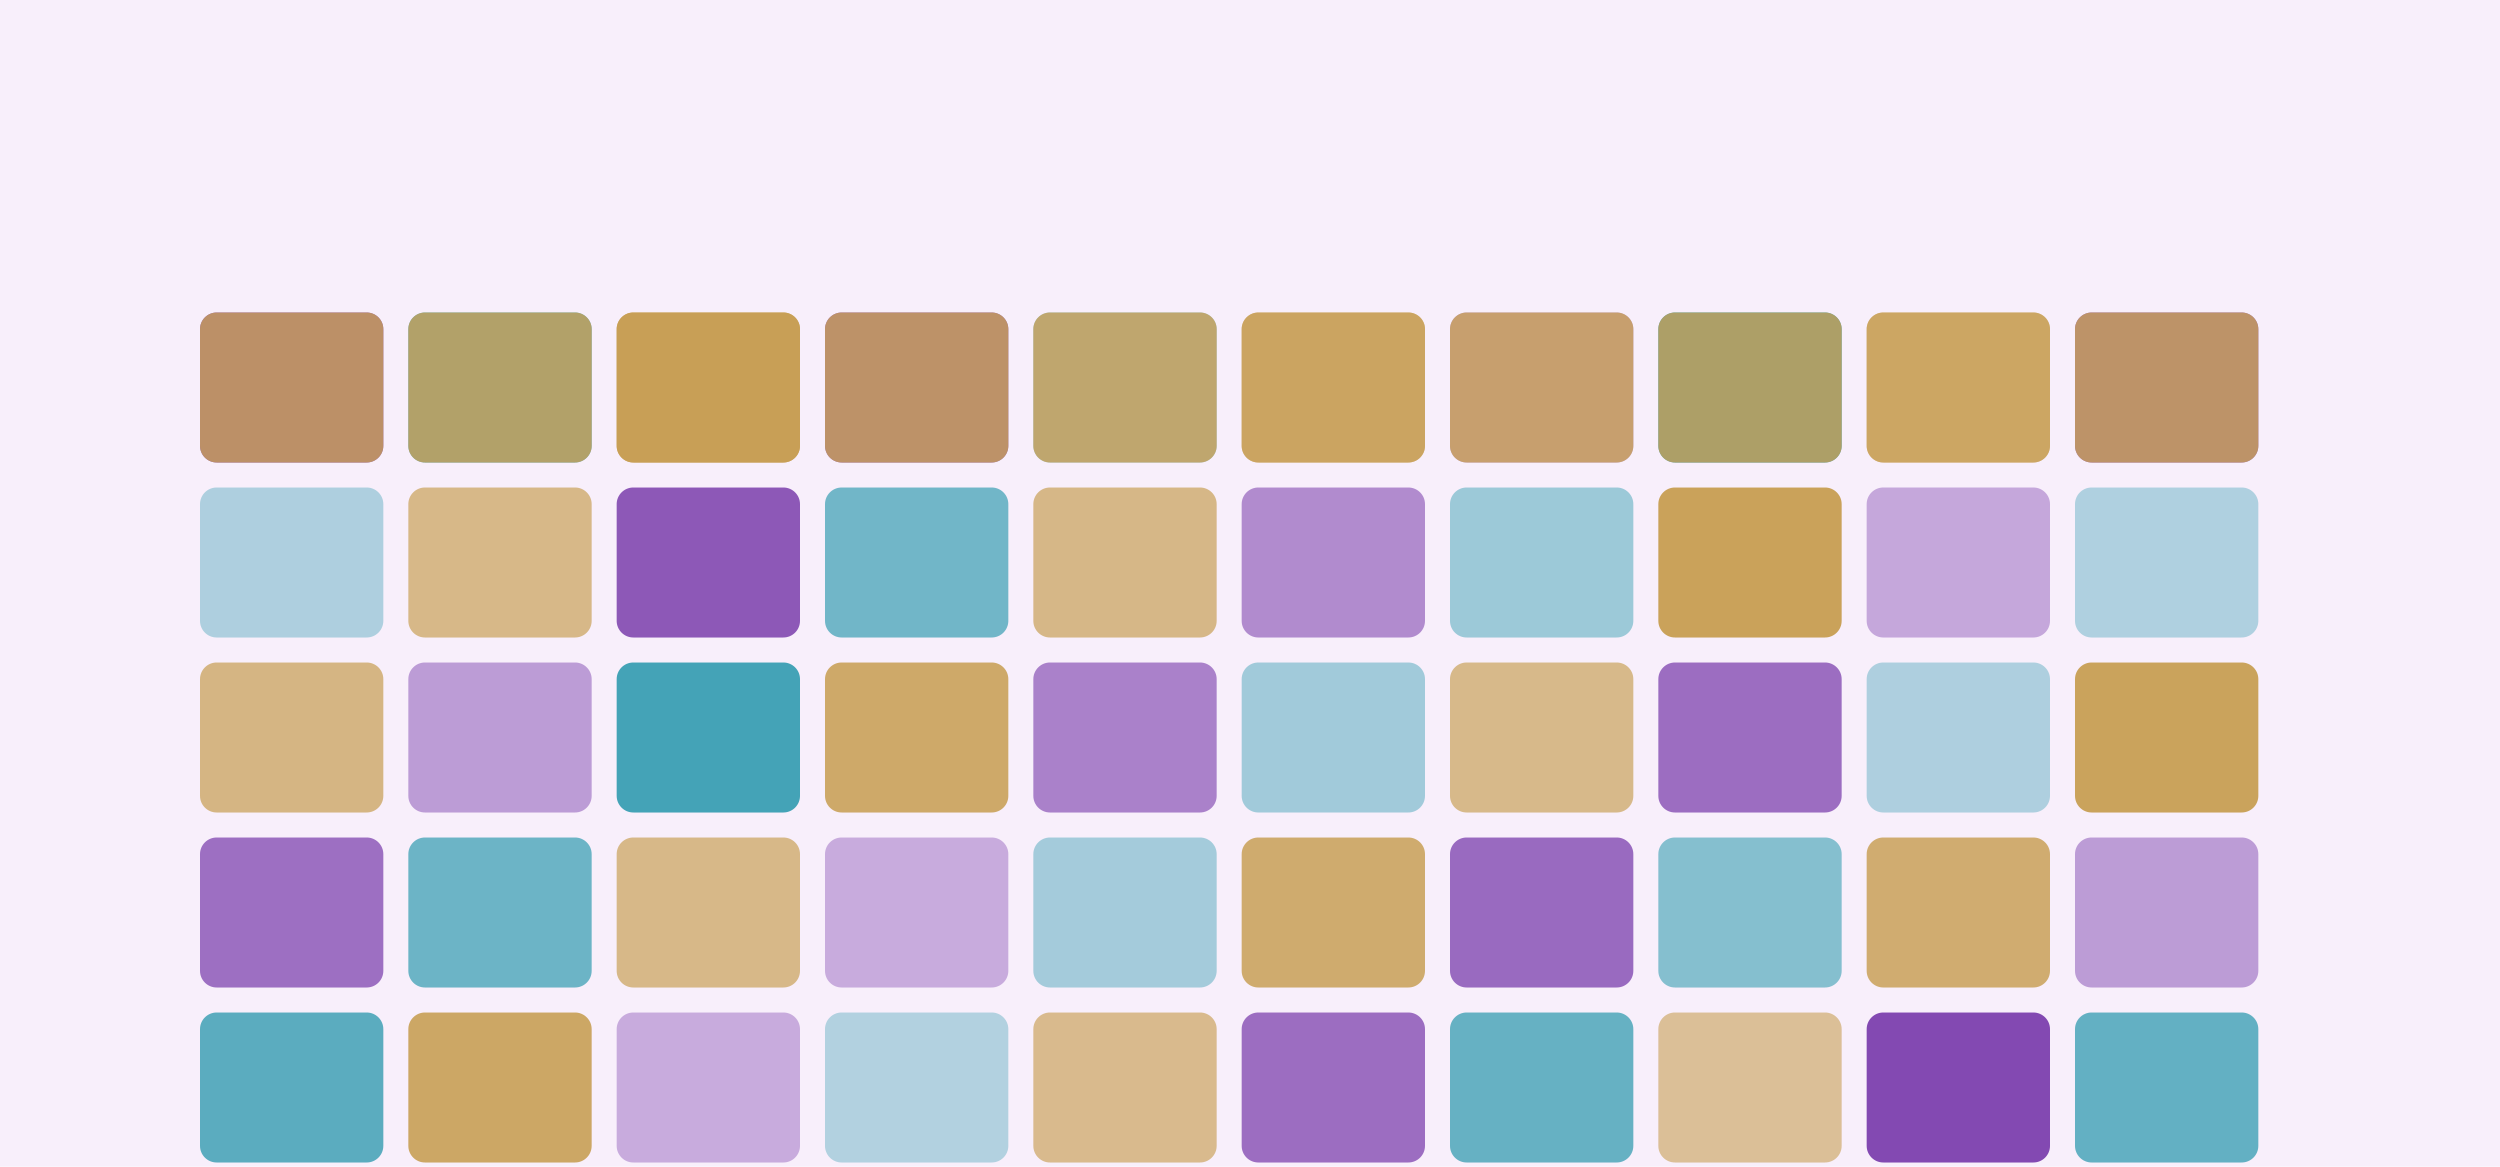
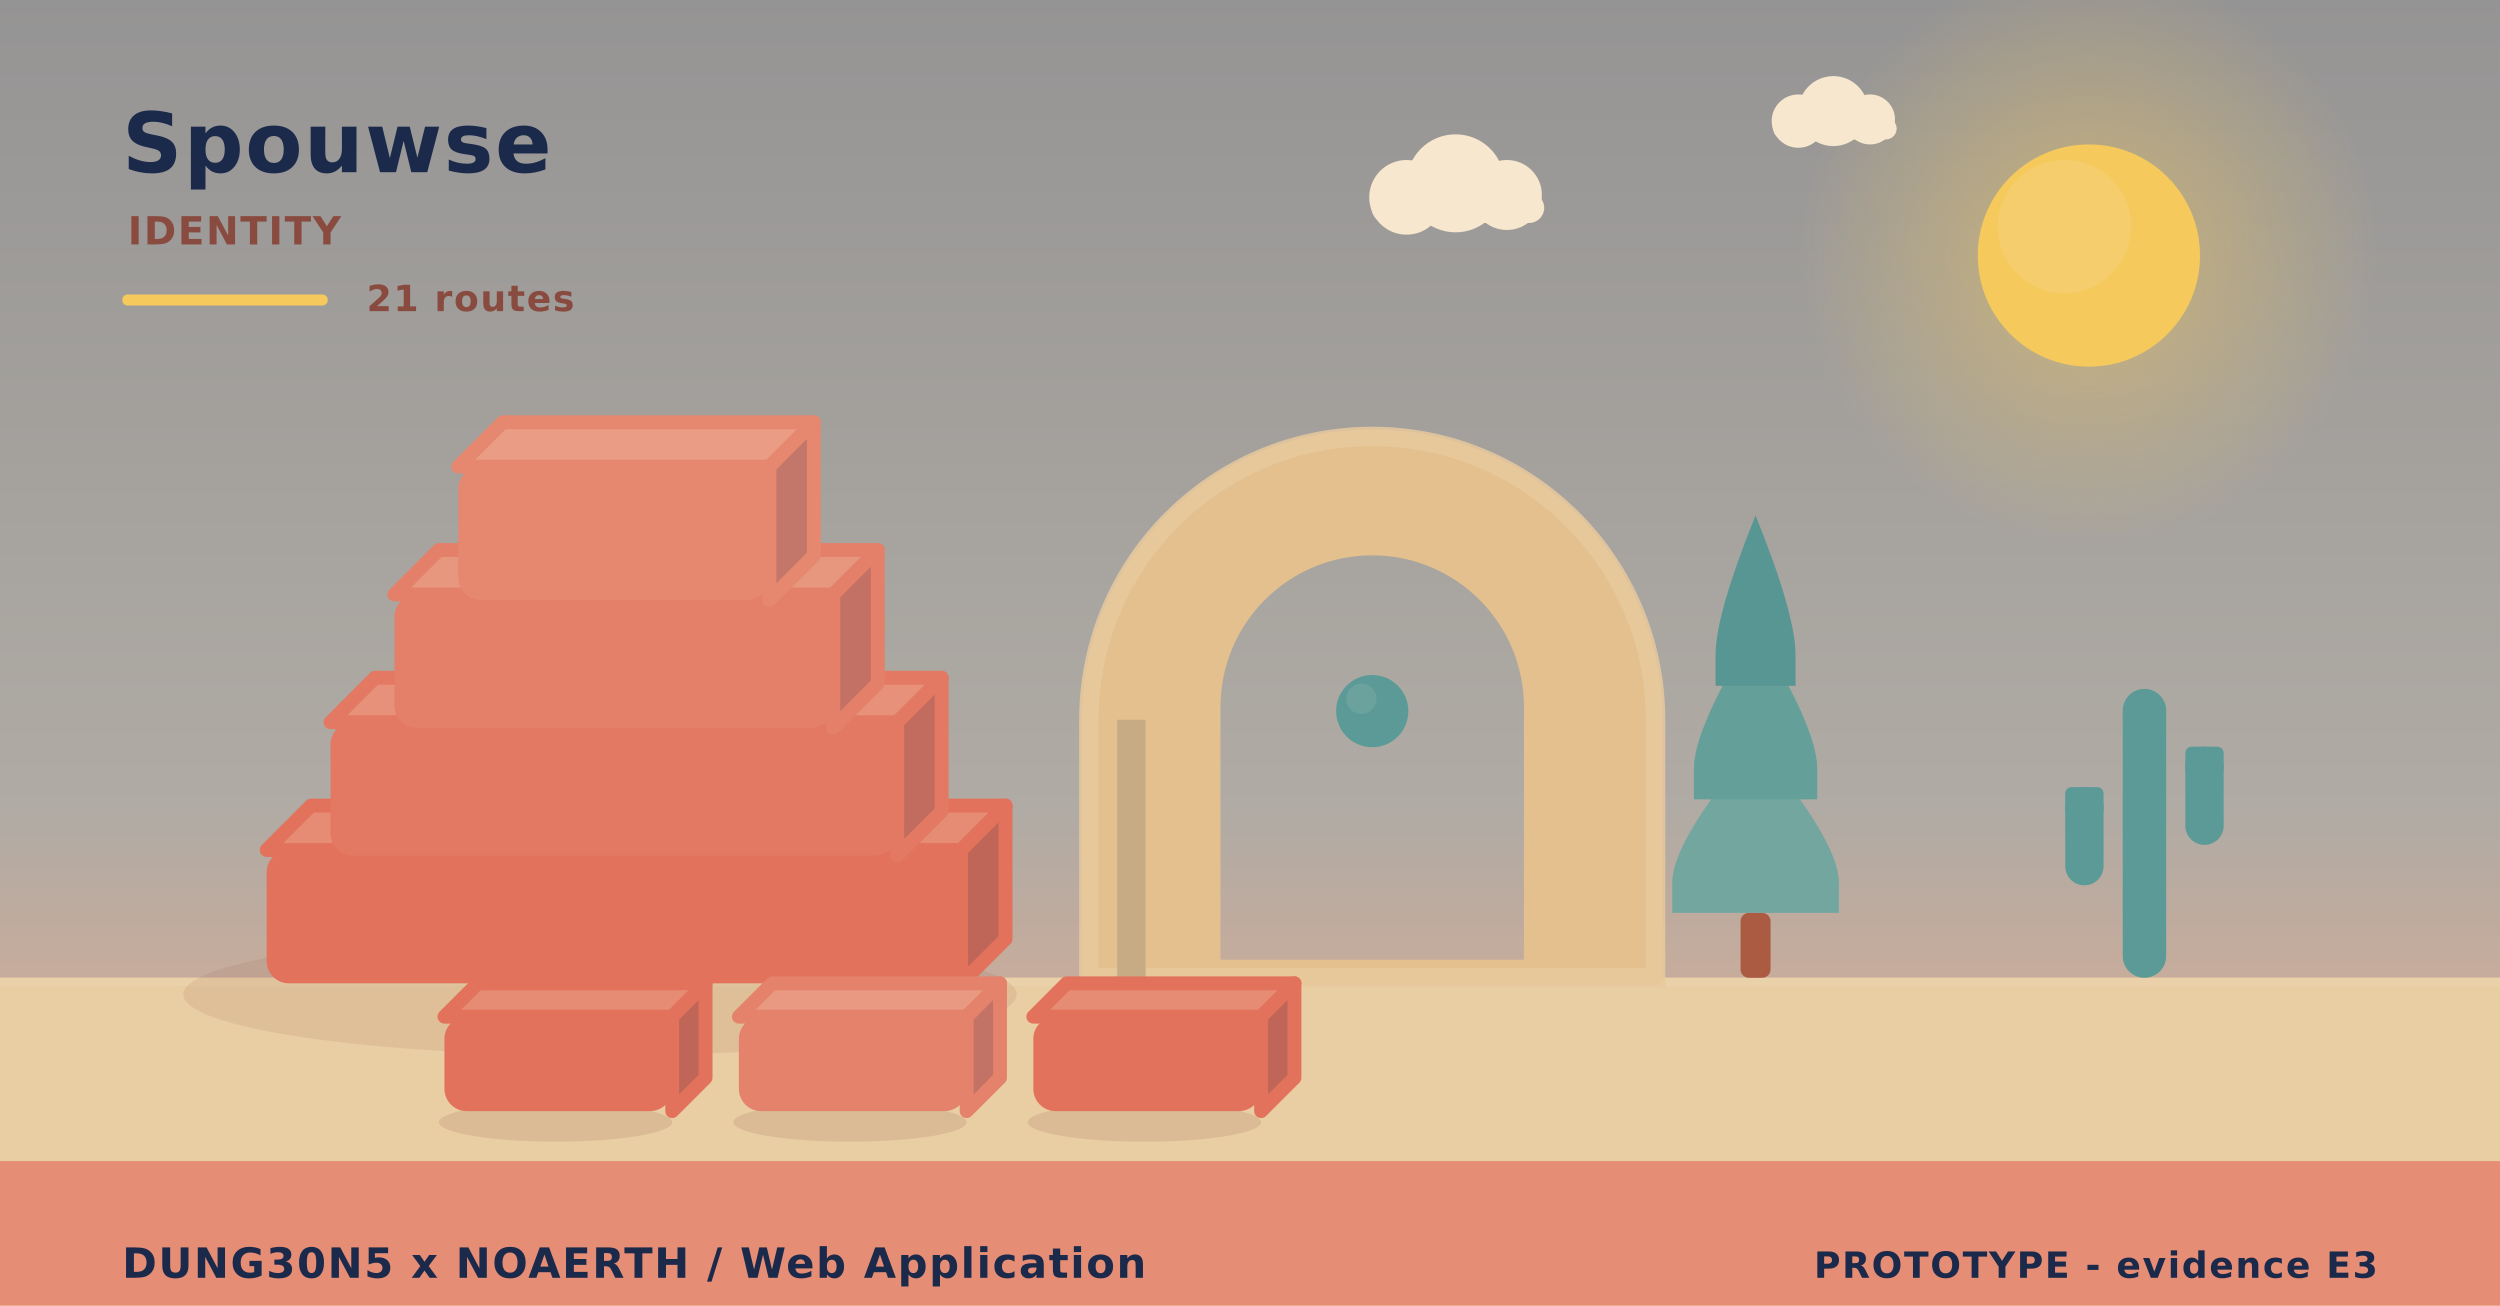
- <svg xmlns="http://www.w3.org/2000/svg" viewBox="0 0 1200 560" width="1200" height="560" role="img" aria-label="Spouwse hero">
-   <rect width="1200" height="560" fill="#f8effb" />
-   <defs>
-     <linearGradient id="gh" x1="0" y1="0" x2="1" y2="1">
-       <stop offset="0%" stop-color="#7a3dac" />
-       <stop offset="100%" stop-color="#389eb2" />
-     </linearGradient>
-   </defs>
-   <rect x="96.00" y="150.00" width="88.00" height="72.00" rx="8.00" fill="#7a3dac" opacity="0.83" />
-   <rect x="196.00" y="150.00" width="88.00" height="72.00" rx="8.00" fill="#389eb2" opacity="0.79" />
-   <rect x="296.00" y="150.00" width="88.00" height="72.00" rx="8.00" fill="#c79e52" opacity="0.91" />
-   <rect x="396.00" y="150.00" width="88.00" height="72.00" rx="8.00" fill="#7a3dac" opacity="0.78" />
-   <rect x="496.00" y="150.00" width="88.00" height="72.00" rx="8.00" fill="#389eb2" opacity="0.45" />
-   <rect x="596.00" y="150.00" width="88.00" height="72.00" rx="8.00" fill="#c79e52" opacity="0.58" />
-   <rect x="696.00" y="150.00" width="88.00" height="72.00" rx="8.00" fill="#7a3dac" opacity="0.40" />
-   <rect x="796.00" y="150.00" width="88.00" height="72.00" rx="8.00" fill="#389eb2" opacity="0.94" />
-   <rect x="896.00" y="150.00" width="88.00" height="72.00" rx="8.00" fill="#c79e52" opacity="0.51" />
-   <rect x="996.00" y="150.00" width="88.00" height="72.00" rx="8.00" fill="#7a3dac" opacity="0.76" />
-   <rect x="96.00" y="234.00" width="88.00" height="72.00" rx="8.00" fill="#389eb2" opacity="0.39" />
-   <rect x="196.00" y="234.00" width="88.00" height="72.00" rx="8.00" fill="#c79e52" opacity="0.68" />
-   <rect x="296.00" y="234.00" width="88.00" height="72.00" rx="8.00" fill="#7a3dac" opacity="0.85" />
-   <rect x="396.00" y="234.00" width="88.00" height="72.00" rx="8.00" fill="#389eb2" opacity="0.70" />
-   <rect x="496.00" y="234.00" width="88.00" height="72.00" rx="8.00" fill="#c79e52" opacity="0.69" />
-   <rect x="596.00" y="234.00" width="88.00" height="72.00" rx="8.00" fill="#7a3dac" opacity="0.56" />
-   <rect x="696.00" y="234.00" width="88.00" height="72.00" rx="8.00" fill="#389eb2" opacity="0.48" />
-   <rect x="796.00" y="234.00" width="88.00" height="72.00" rx="8.00" fill="#c79e52" opacity="0.95" />
-   <rect x="896.00" y="234.00" width="88.00" height="72.00" rx="8.00" fill="#7a3dac" opacity="0.41" />
-   <rect x="996.00" y="234.00" width="88.00" height="72.00" rx="8.00" fill="#389eb2" opacity="0.38" />
-   <rect x="96.00" y="318.00" width="88.00" height="72.00" rx="8.00" fill="#c79e52" opacity="0.71" />
-   <rect x="196.00" y="318.00" width="88.00" height="72.00" rx="8.00" fill="#7a3dac" opacity="0.47" />
-   <rect x="296.00" y="318.00" width="88.00" height="72.00" rx="8.00" fill="#389eb2" opacity="0.94" />
-   <rect x="396.00" y="318.00" width="88.00" height="72.00" rx="8.00" fill="#c79e52" opacity="0.86" />
-   <rect x="496.00" y="318.00" width="88.00" height="72.00" rx="8.00" fill="#7a3dac" opacity="0.62" />
-   <rect x="596.00" y="318.00" width="88.00" height="72.00" rx="8.00" fill="#389eb2" opacity="0.45" />
-   <rect x="696.00" y="318.00" width="88.00" height="72.00" rx="8.00" fill="#c79e52" opacity="0.67" />
-   <rect x="796.00" y="318.00" width="88.00" height="72.00" rx="8.00" fill="#7a3dac" opacity="0.73" />
-   <rect x="896.00" y="318.00" width="88.00" height="72.00" rx="8.00" fill="#389eb2" opacity="0.39" />
-   <rect x="996.00" y="318.00" width="88.00" height="72.00" rx="8.00" fill="#c79e52" opacity="0.94" />
-   <rect x="96.00" y="402.00" width="88.00" height="72.00" rx="8.00" fill="#7a3dac" opacity="0.72" />
-   <rect x="196.00" y="402.00" width="88.00" height="72.00" rx="8.00" fill="#389eb2" opacity="0.73" />
-   <rect x="296.00" y="402.00" width="88.00" height="72.00" rx="8.00" fill="#c79e52" opacity="0.68" />
-   <rect x="396.00" y="402.00" width="88.00" height="72.00" rx="8.00" fill="#7a3dac" opacity="0.38" />
-   <rect x="496.00" y="402.00" width="88.00" height="72.00" rx="8.00" fill="#389eb2" opacity="0.44" />
-   <rect x="596.00" y="402.00" width="88.00" height="72.00" rx="8.00" fill="#c79e52" opacity="0.83" />
-   <rect x="696.00" y="402.00" width="88.00" height="72.00" rx="8.00" fill="#7a3dac" opacity="0.75" />
-   <rect x="796.00" y="402.00" width="88.00" height="72.00" rx="8.00" fill="#389eb2" opacity="0.60" />
-   <rect x="896.00" y="402.00" width="88.00" height="72.00" rx="8.00" fill="#c79e52" opacity="0.82" />
-   <rect x="996.00" y="402.00" width="88.00" height="72.00" rx="8.00" fill="#7a3dac" opacity="0.47" />
-   <rect x="96.00" y="486.00" width="88.00" height="72.00" rx="8.00" fill="#389eb2" opacity="0.82" />
-   <rect x="196.00" y="486.00" width="88.00" height="72.00" rx="8.00" fill="#c79e52" opacity="0.89" />
-   <rect x="296.00" y="486.00" width="88.00" height="72.00" rx="8.00" fill="#7a3dac" opacity="0.38" />
-   <rect x="396.00" y="486.00" width="88.00" height="72.00" rx="8.00" fill="#389eb2" opacity="0.37" />
-   <rect x="496.00" y="486.00" width="88.00" height="72.00" rx="8.00" fill="#c79e52" opacity="0.65" />
-   <rect x="596.00" y="486.00" width="88.00" height="72.00" rx="8.00" fill="#7a3dac" opacity="0.73" />
-   <rect x="696.00" y="486.00" width="88.00" height="72.00" rx="8.00" fill="#389eb2" opacity="0.76" />
-   <rect x="796.00" y="486.00" width="88.00" height="72.00" rx="8.00" fill="#c79e52" opacity="0.59" />
-   <rect x="896.00" y="486.00" width="88.00" height="72.00" rx="8.00" fill="#7a3dac" opacity="0.93" />
-   <rect x="996.00" y="486.00" width="88.00" height="72.00" rx="8.00" fill="#389eb2" opacity="0.77" />
+ <svg xmlns="http://www.w3.org/2000/svg" width="900" height="470" viewBox="0 0 900 470" role="img" aria-label="Spouwse - identity">
+   <linearGradient id="skyh" x1="0" y1="0" x2="0" y2="1">
+     <stop offset="0" stop-color="#959494" />
+     <stop offset="0.62" stop-color="#b0aba4" />
+     <stop offset="1" stop-color="#f3ad8a" />
+   </linearGradient>
+   <rect width="900" height="470" fill="url(#skyh)" />
+   <radialGradient id="sunh">
+     <stop offset="0.35" stop-color="#f5c95c" stop-opacity="0.34" />
+     <stop offset="1" stop-color="#f5c95c" stop-opacity="0" />
+   </radialGradient>
+   <circle cx="752" cy="92" r="104" fill="url(#sunh)" />
+   <circle cx="752" cy="92" r="40" fill="#f5c95c" />
+   <circle cx="743.2" cy="81.6" r="24" fill="#f5d27e" opacity="0.5" />
  <g>
-     <rect x="96.00" y="150.00" width="88.00" height="72.00" rx="8.00" fill="#c79e52" opacity="0.80" />
-     <animate attributeName="opacity" values="0.25;1.0;0.25" dur="7.867s" begin="1.78s" repeatCount="indefinite" />
+     <circle cx="524" cy="66" r="17.64" fill="#f6e7ce" />
+     <circle cx="506.36" cy="71.04" r="13.44" fill="#f6e7ce" />
+     <circle cx="542.48" cy="70.2" r="12.6" fill="#f6e7ce" />
+     <rect x="493.76" y="69.36" width="62.16" height="10.92" rx="5.46" fill="#f6e7ce" />
+     <animateTransform attributeName="transform" type="translate" values="0 0;24 0;0 0" dur="36s" begin="0s" repeatCount="indefinite" />
  </g>
  <g>
-     <rect x="196.00" y="150.00" width="88.00" height="72.00" rx="8.00" fill="#c79e52" opacity="0.80" />
-     <animate attributeName="opacity" values="0.25;1.0;0.25" dur="7.867s" begin="2.1s" repeatCount="indefinite" />
+     <circle cx="660" cy="40" r="12.6" fill="#f6e7ce" />
+     <circle cx="647.4" cy="43.6" r="9.6" fill="#f6e7ce" />
+     <circle cx="673.2" cy="43" r="9" fill="#f6e7ce" />
+     <rect x="638.4" y="42.4" width="44.4" height="7.8" rx="3.9" fill="#f6e7ce" />
+     <animateTransform attributeName="transform" type="translate" values="0 0;-18 0;0 0" dur="46s" begin="3s" repeatCount="indefinite" />
+   </g>
+   <rect x="0" y="352" width="900" height="118" fill="#e9cda3" />
+   <rect x="0" y="352" width="900" height="3" fill="#ebd1a9" />
+   <text x="44" y="62" font-family="Verdana,DejaVu Sans,sans-serif" font-size="30" font-weight="700" letter-spacing="0.6" fill="#1b2a4a" text-anchor="start">Spouwse</text>
+   <text x="46" y="88" font-family="Verdana,DejaVu Sans,sans-serif" font-size="14" font-weight="700" letter-spacing="0.6" fill="#894b3f" text-anchor="start">IDENTITY</text>
+   <rect x="44" y="106" width="74" height="4" rx="2" fill="#f5c95c" />
+   <text x="132" y="112" font-family="Verdana,DejaVu Sans,sans-serif" font-size="13" font-weight="700" letter-spacing="0.6" fill="#894b3f" text-anchor="start">21 routes</text>
+   <ellipse cx="216" cy="358" rx="150" ry="22" fill="rgba(138,90,68,0.11)" />
+   <g>
+     <path d="M96,306 L346,306 L362,290 L112,290 Z" fill="#e68c74" stroke="#e2725b" stroke-width="5" stroke-linejoin="round" />
+     <path d="M346,306 L362,290 L362,338 L346,354 Z" fill="#c06658" stroke="#e2725b" stroke-width="5" stroke-linejoin="round" />
+     <rect x="96" y="306" width="250" height="48" rx="8" fill="#e2725b" />
+     <animateTransform attributeName="transform" type="translate" values="0 10;0 0" dur="0.9s" begin="0s" fill="freeze" />
  </g>
  <g>
-     <rect x="296.00" y="150.00" width="88.00" height="72.00" rx="8.00" fill="#c79e52" opacity="0.80" />
-     <animate attributeName="opacity" values="0.25;1.0;0.25" dur="7.867s" begin="2.42s" repeatCount="indefinite" />
+     <path d="M119,260 L323,260 L339,244 L135,244 Z" fill="#e7917a" stroke="#e37962" stroke-width="5" stroke-linejoin="round" />
+     <path d="M323,260 L339,244 L339,292 L323,308 Z" fill="#c16c5e" stroke="#e37962" stroke-width="5" stroke-linejoin="round" />
+     <rect x="119" y="260" width="204" height="48" rx="8" fill="#e37962" />
+     <animateTransform attributeName="transform" type="translate" values="0 10;0 0" dur="0.9s" begin="0.28s" fill="freeze" />
  </g>
  <g>
-     <rect x="396.00" y="150.00" width="88.00" height="72.00" rx="8.00" fill="#c79e52" opacity="0.80" />
-     <animate attributeName="opacity" values="0.25;1.0;0.25" dur="7.867s" begin="2.74s" repeatCount="indefinite" />
+     <path d="M142,214 L300,214 L316,198 L158,198 Z" fill="#e8977f" stroke="#e48069" stroke-width="5" stroke-linejoin="round" />
+     <path d="M300,214 L316,198 L316,246 L300,262 Z" fill="#c27164" stroke="#e48069" stroke-width="5" stroke-linejoin="round" />
+     <rect x="142" y="214" width="158" height="48" rx="8" fill="#e48069" />
+     <animateTransform attributeName="transform" type="translate" values="0 10;0 0" dur="0.9s" begin="0.56s" fill="freeze" />
  </g>
  <g>
-     <rect x="496.00" y="150.00" width="88.00" height="72.00" rx="8.00" fill="#c79e52" opacity="0.80" />
-     <animate attributeName="opacity" values="0.25;1.0;0.25" dur="7.867s" begin="3.06s" repeatCount="indefinite" />
+     <path d="M165,168 L277,168 L293,152 L181,152 Z" fill="#ea9c85" stroke="#e68770" stroke-width="5" stroke-linejoin="round" />
+     <path d="M277,168 L293,152 L293,200 L277,216 Z" fill="#c3776a" stroke="#e68770" stroke-width="5" stroke-linejoin="round" />
+     <rect x="165" y="168" width="112" height="48" rx="8" fill="#e68770" />
+     <animateTransform attributeName="transform" type="translate" values="0 10;0 0" dur="0.9s" begin="0.84s" fill="freeze" />
  </g>
+   <path d="M392,352 L392,259.12 A102,102 0 0 1 596,259.12 L596,352 Z M436.88,348 L436.88,254.55 A57.12,57.12 0 0 1 551.12,254.55 L551.12,348 Z" fill="#e3c08d" fill-rule="evenodd" stroke="#e3c08d" stroke-width="5" stroke-linejoin="round" />
+   <path d="M392,352 L392,259.12 A102,102 0 0 1 596,259.12 L596,352 Z" fill="none" stroke="#e8c99d" stroke-width="7" stroke-linecap="round" opacity="0.85" />
+   <rect x="402.2" y="259.12" width="10.2" height="92.88" fill="#c7ab84" />
  <g>
-     <rect x="596.00" y="150.00" width="88.00" height="72.00" rx="8.00" fill="#c79e52" opacity="0.80" />
-     <animate attributeName="opacity" values="0.25;1.0;0.25" dur="7.867s" begin="3.38s" repeatCount="indefinite" />
+     <circle cx="494" cy="256" r="13" fill="#5b9a97" />
+     <circle cx="490.1" cy="251.58" r="5.46" fill="#7aa9a2" opacity="0.55" />
+     <animate attributeName="opacity" values="0.78;1;0.78" dur="5.2s" begin="0s" repeatCount="indefinite" />
  </g>
+   <rect x="626.6" y="328.64" width="10.8" height="23.36" rx="3" fill="#ac5b43" />
+   <path d="M632,267.32 Q602,302.89 602,317.6 Q602,328.64 602,328.64 L662,328.64 Q662,328.64 662,317.6 Q662,302.89 632,267.32 Z" fill="#74a6a0" />
+   <path d="M632,226.44 Q609.8,262.01 609.8,276.72 Q609.8,287.76 609.8,287.76 L654.2,287.76 Q654.2,287.76 654.2,276.72 Q654.2,262.01 632,226.44 Z" fill="#649f9a" />
+   <path d="M632,185.56 Q617.6,221.13 617.6,235.84 Q617.6,246.88 617.6,246.88 L646.4,246.88 Q646.4,246.88 646.4,235.84 Q646.4,221.13 632,185.56 Z" fill="#589694" />
+   <rect x="764.18" y="248" width="15.64" height="104" rx="7.82" fill="#5b9a97" />
+   <rect x="743.48" y="283.36" width="13.8" height="35.36" rx="6.9" fill="#5b9a97" />
+   <rect x="743.48" y="283.36" width="13.8" height="10.4" rx="2.3" fill="#5b9a97" />
+   <rect x="786.72" y="268.8" width="13.8" height="35.36" rx="6.9" fill="#5b9a97" />
+   <rect x="786.72" y="268.8" width="13.8" height="10.4" rx="2.3" fill="#5b9a97" />
+   <ellipse cx="200" cy="404" rx="42" ry="7" fill="rgba(138,90,68,0.15)" />
  <g>
-     <rect x="696.00" y="150.00" width="88.00" height="72.00" rx="8.00" fill="#c79e52" opacity="0.80" />
-     <animate attributeName="opacity" values="0.25;1.0;0.25" dur="7.867s" begin="3.7s" repeatCount="indefinite" />
+     <path d="M160,366 L242,366 L254,354 L172,354 Z" fill="#e68c74" stroke="#e2725b" stroke-width="5" stroke-linejoin="round" />
+     <path d="M242,366 L254,354 L254,388 L242,400 Z" fill="#c06658" stroke="#e2725b" stroke-width="5" stroke-linejoin="round" />
+     <rect x="160" y="366" width="82" height="34" rx="8" fill="#e2725b" />
+     <animateTransform attributeName="transform" type="translate" values="0 10;0 0" dur="0.7s" begin="0.8s" fill="freeze" />
  </g>
+   <ellipse cx="306" cy="404" rx="42" ry="7" fill="rgba(138,90,68,0.15)" />
  <g>
-     <rect x="796.00" y="150.00" width="88.00" height="72.00" rx="8.00" fill="#c79e52" opacity="0.80" />
-     <animate attributeName="opacity" values="0.25;1.0;0.25" dur="7.867s" begin="4.02s" repeatCount="indefinite" />
+     <path d="M266,366 L348,366 L360,354 L278,354 Z" fill="#e99881" stroke="#e5826b" stroke-width="5" stroke-linejoin="round" />
+     <path d="M348,366 L360,354 L360,388 L348,400 Z" fill="#c37365" stroke="#e5826b" stroke-width="5" stroke-linejoin="round" />
+     <rect x="266" y="366" width="82" height="34" rx="8" fill="#e5826b" />
+     <animateTransform attributeName="transform" type="translate" values="0 10;0 0" dur="0.7s" begin="0.95s" fill="freeze" />
  </g>
+   <ellipse cx="412" cy="404" rx="42" ry="7" fill="rgba(138,90,68,0.15)" />
  <g>
-     <rect x="896.00" y="150.00" width="88.00" height="72.00" rx="8.00" fill="#c79e52" opacity="0.80" />
-     <animate attributeName="opacity" values="0.25;1.0;0.25" dur="7.867s" begin="4.34s" repeatCount="indefinite" />
+     <path d="M372,366 L454,366 L466,354 L384,354 Z" fill="#e68c74" stroke="#e2725b" stroke-width="5" stroke-linejoin="round" />
+     <path d="M454,366 L466,354 L466,388 L454,400 Z" fill="#c06658" stroke="#e2725b" stroke-width="5" stroke-linejoin="round" />
+     <rect x="372" y="366" width="82" height="34" rx="8" fill="#e2725b" />
+     <animateTransform attributeName="transform" type="translate" values="0 10;0 0" dur="0.7s" begin="1.1s" fill="freeze" />
  </g>
-   <g>
-     <rect x="996.00" y="150.00" width="88.00" height="72.00" rx="8.00" fill="#c79e52" opacity="0.80" />
-     <animate attributeName="opacity" values="0.25;1.0;0.25" dur="7.867s" begin="4.66s" repeatCount="indefinite" />
-   </g>
+   <rect x="0" y="418" width="900" height="52" rx="0" fill="#e68972" opacity="0.94" />
+   <text x="44" y="460" font-family="Verdana,DejaVu Sans,sans-serif" font-size="15" font-weight="700" letter-spacing="0.6" fill="#1b2a4a" text-anchor="start">DUNG30N5 x NOAERTH  /  Web Application</text>
+   <text x="856" y="460" font-family="Verdana,DejaVu Sans,sans-serif" font-size="13" font-weight="700" letter-spacing="0.6" fill="#1b2a4a" text-anchor="end">PROTOTYPE  -  evidence E3</text>
</svg>
